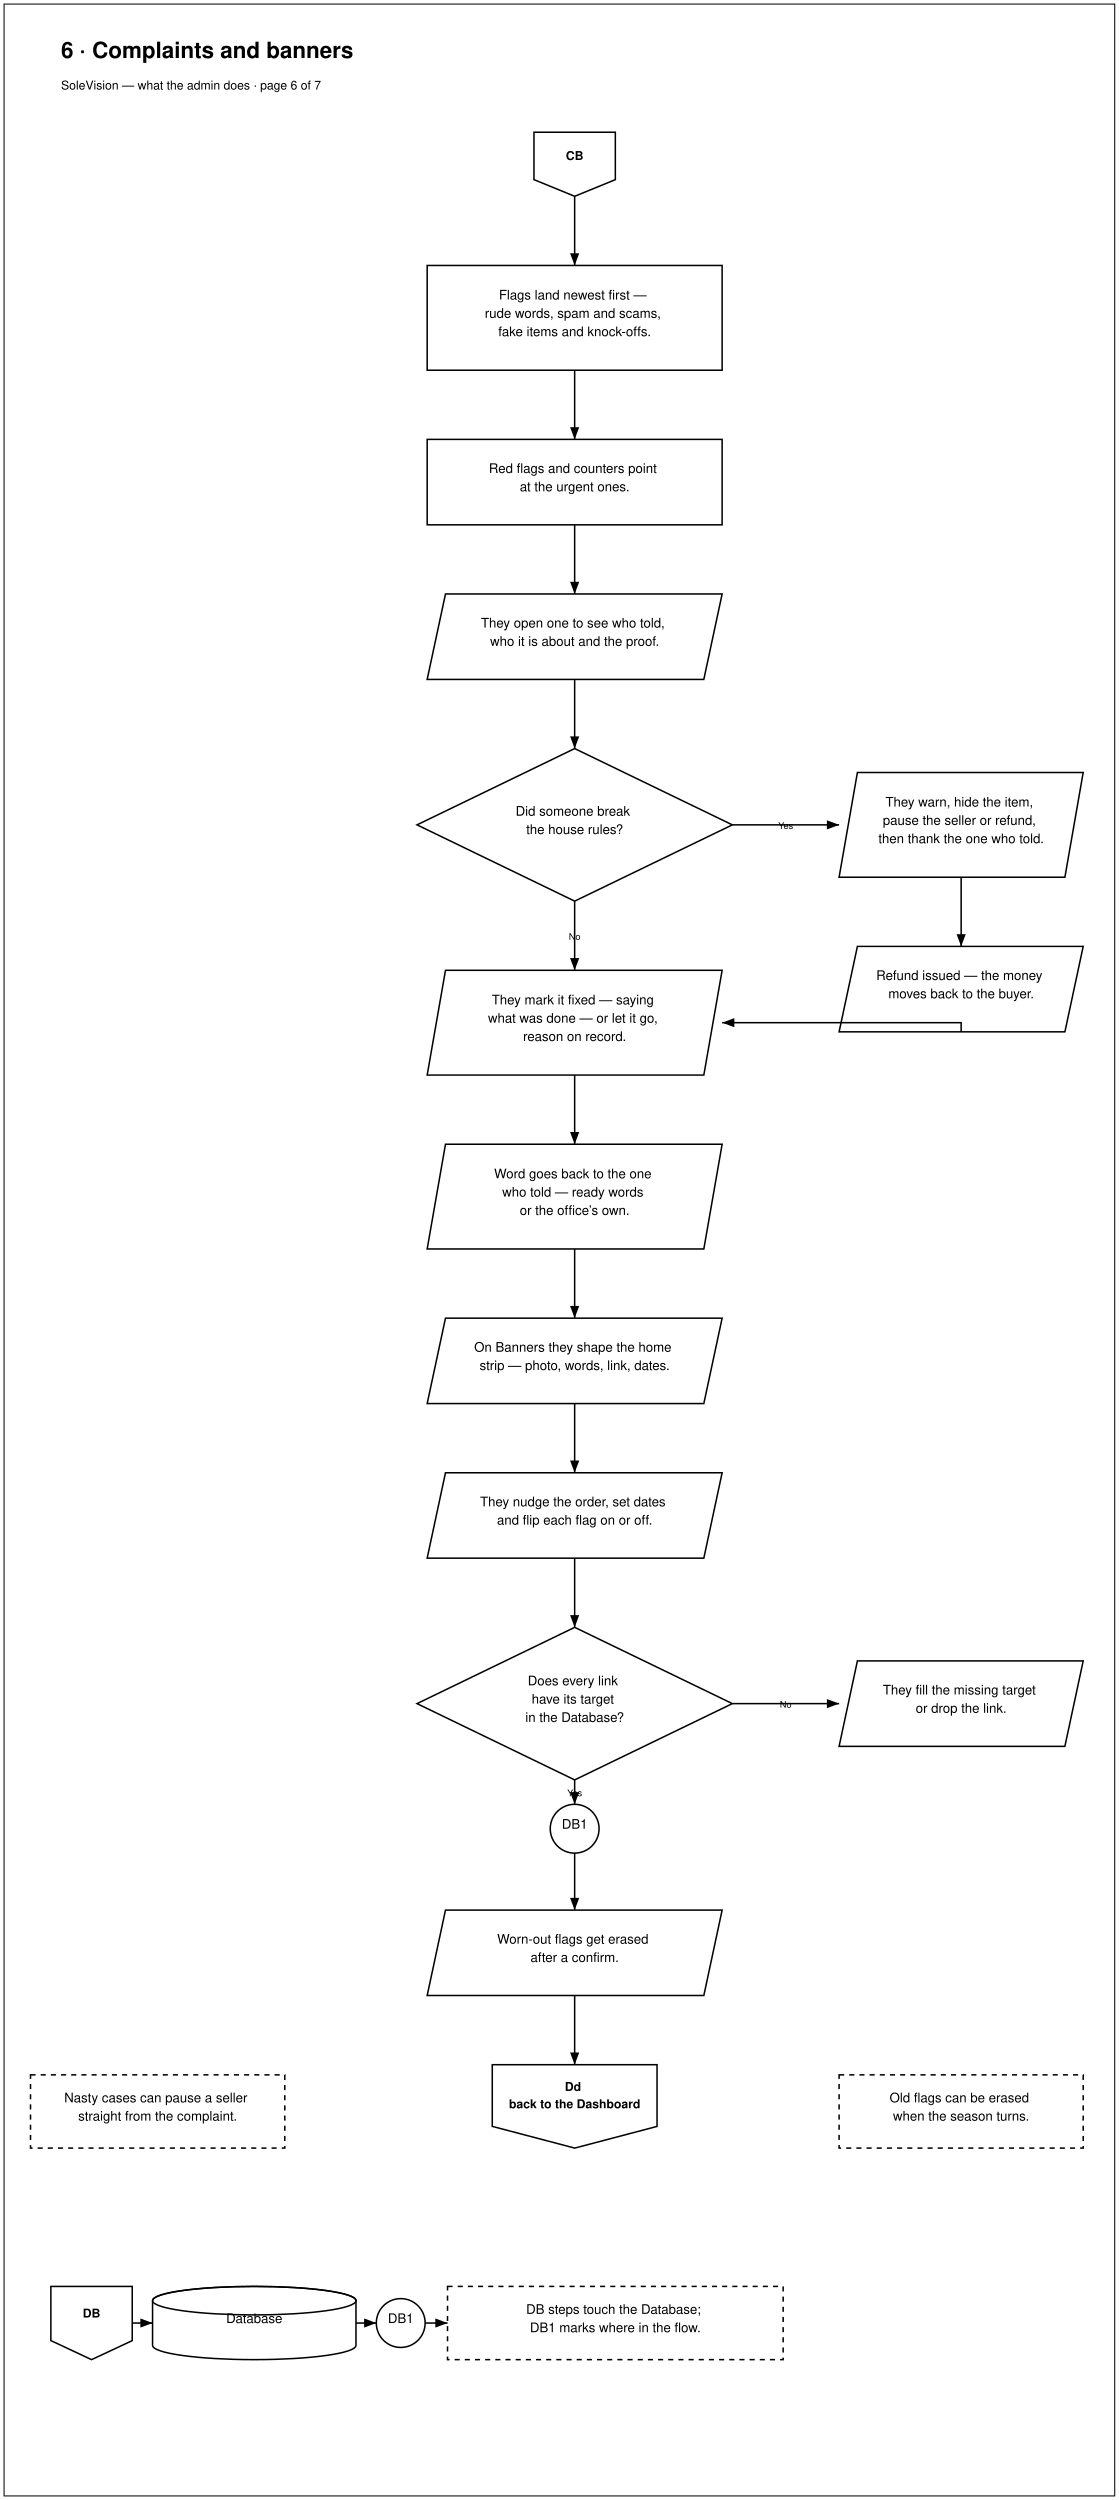
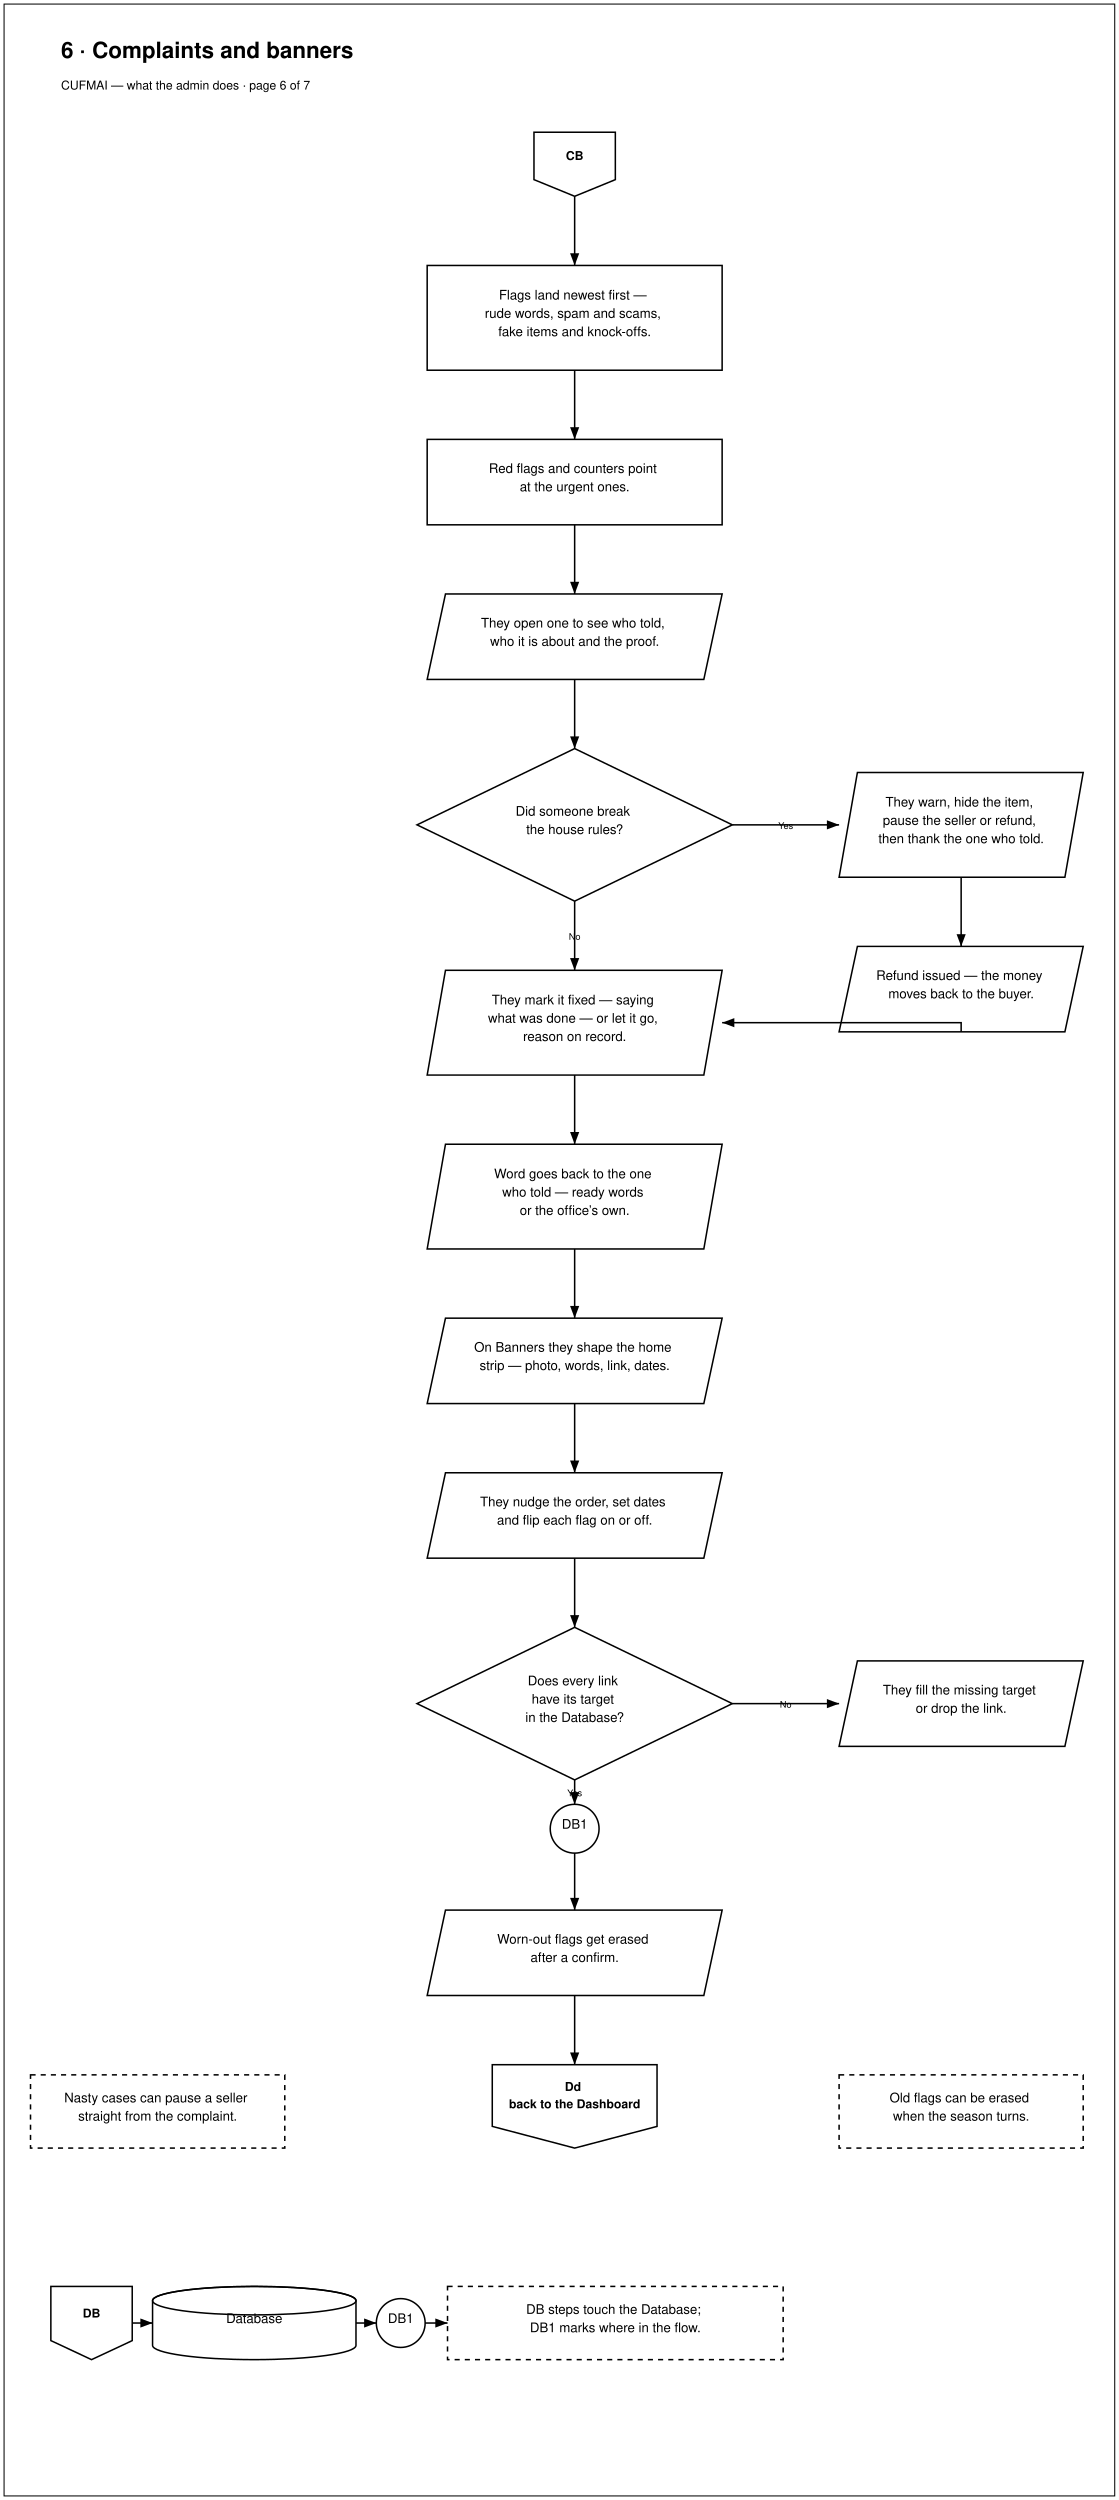
<svg xmlns="http://www.w3.org/2000/svg" width="1100" height="2458" viewBox="0 0 1100 2458">
  <rect x="0" y="0" width="1100" height="2458" fill="#FFFFFF" />
  <defs>
    <marker id="arrow" markerWidth="10" markerHeight="10" refX="8" refY="3" orient="auto" markerUnits="strokeWidth">
      <path d="M0,0 L8,3 L0,6 z" fill="#000000" />
    </marker>
  </defs>
  <rect x="4" y="4" width="1092" height="2450" fill="none" stroke="#000000" stroke-width="1" />
  <text font-family="Helvetica, Arial, sans-serif" font-size="22" font-weight="bold" fill="#000000" text-anchor="start">
    <tspan x="60" y="57.0">6 · Complaints and banners</tspan>
  </text>
  <text font-family="Helvetica, Arial, sans-serif" font-size="12" fill="#000000" text-anchor="start">
-     <tspan x="60" y="88.0">SoleVision — what the admin does · page 6 of 7</tspan>
+     <tspan x="60" y="88.0">CUFMAI — what the admin does · page 6 of 7</tspan>
  </text>
  <polyline points="565.0,193.0 565.0,261.0" fill="none" stroke="#000000" stroke-width="1.5" marker-end="url(#arrow)" />
  <polyline points="565.0,364.0 565.0,432.0" fill="none" stroke="#000000" stroke-width="1.5" marker-end="url(#arrow)" />
  <polyline points="565.0,516.0 565.0,584.0" fill="none" stroke="#000000" stroke-width="1.5" marker-end="url(#arrow)" />
  <polyline points="565.0,668.0 565.0,736.0" fill="none" stroke="#000000" stroke-width="1.5" marker-end="url(#arrow)" />
  <polyline points="720.0,811.0 825.0,811.0" fill="none" stroke="#000000" stroke-width="1.5" marker-end="url(#arrow)" />
  <polyline points="945.0,862.5 945.0,930.5" fill="none" stroke="#000000" stroke-width="1.5" marker-end="url(#arrow)" />
  <polyline points="565.0,886.0 565.0,954.0" fill="none" stroke="#000000" stroke-width="1.5" marker-end="url(#arrow)" />
  <polyline points="945.0,1014.5 945.0,1005.5 710.0,1005.5" fill="none" stroke="#000000" stroke-width="1.5" marker-end="url(#arrow)" />
  <polyline points="565.0,1057.0 565.0,1125.0" fill="none" stroke="#000000" stroke-width="1.5" marker-end="url(#arrow)" />
  <polyline points="565.0,1228.0 565.0,1296.0" fill="none" stroke="#000000" stroke-width="1.5" marker-end="url(#arrow)" />
  <polyline points="565.0,1380.0 565.0,1448.0" fill="none" stroke="#000000" stroke-width="1.5" marker-end="url(#arrow)" />
  <polyline points="565.0,1532.0 565.0,1600.0" fill="none" stroke="#000000" stroke-width="1.5" marker-end="url(#arrow)" />
  <polyline points="565.0,1750.0 565.0,1774.0" fill="none" stroke="#000000" stroke-width="1.5" marker-end="url(#arrow)" />
  <polyline points="720.0,1675.0 825.0,1675.0" fill="none" stroke="#000000" stroke-width="1.5" marker-end="url(#arrow)" />
  <polyline points="565.0,1822.0 565.0,1878.0" fill="none" stroke="#000000" stroke-width="1.5" marker-end="url(#arrow)" />
  <polyline points="565.0,1962.0 565.0,2030.0" fill="none" stroke="#000000" stroke-width="1.5" marker-end="url(#arrow)" />
  <polyline points="130.0,2284.0 150.0,2284.0" fill="none" stroke="#000000" stroke-width="1.5" marker-end="url(#arrow)" />
  <polyline points="350.0,2284.0 370.0,2284.0" fill="none" stroke="#000000" stroke-width="1.5" marker-end="url(#arrow)" />
  <polyline points="418.0,2284.0 440.0,2284.0" fill="none" stroke="#000000" stroke-width="1.5" marker-end="url(#arrow)" />
  <text font-family="Helvetica, Arial, sans-serif" font-size="9" fill="#000000" text-anchor="middle">
    <tspan x="772.5" y="815.0">Yes</tspan>
  </text>
  <text font-family="Helvetica, Arial, sans-serif" font-size="9" fill="#000000" text-anchor="middle">
    <tspan x="565" y="924.0">No</tspan>
  </text>
  <text font-family="Helvetica, Arial, sans-serif" font-size="9" fill="#000000" text-anchor="middle">
    <tspan x="565" y="1766.0">Yes</tspan>
  </text>
  <text font-family="Helvetica, Arial, sans-serif" font-size="9" fill="#000000" text-anchor="middle">
    <tspan x="772.5" y="1679.0">No</tspan>
  </text>
  <polygon points="525,130 605,130 605,176.62 565,193 525,176.62" fill="none" stroke="#000000" stroke-width="1.5" />
  <text font-family="Helvetica, Arial, sans-serif" font-size="12" font-weight="bold" fill="#000000" text-anchor="middle">
    <tspan x="565" y="157.3">CB</tspan>
  </text>
  <rect x="420" y="261" width="290" height="103" rx="0" fill="none" stroke="#000000" stroke-width="1.5" />
  <text font-family="Helvetica, Arial, sans-serif" font-size="13" fill="#000000" text-anchor="middle">
    <tspan x="565" y="294.5">Flags land newest first —</tspan>
    <tspan x="565" y="312.5">rude words, spam and scams,</tspan>
    <tspan x="565" y="330.5">fake items and knock-offs.</tspan>
  </text>
  <rect x="420" y="432" width="290" height="84" rx="0" fill="none" stroke="#000000" stroke-width="1.5" />
  <text font-family="Helvetica, Arial, sans-serif" font-size="13" fill="#000000" text-anchor="middle">
    <tspan x="565" y="465.0">Red flags and counters point</tspan>
    <tspan x="565" y="483.0">at the urgent ones.</tspan>
  </text>
  <polygon points="438,584 710,584 692,668 420,668" fill="none" stroke="#000000" stroke-width="1.5" />
  <text font-family="Helvetica, Arial, sans-serif" font-size="13" fill="#000000" text-anchor="middle">
    <tspan x="565" y="617.0">They open one to see who told,</tspan>
    <tspan x="565" y="635.0">who it is about and the proof.</tspan>
  </text>
  <polygon points="565,736 720,811 565,886 410,811" fill="none" stroke="#000000" stroke-width="1.5" />
  <text font-family="Helvetica, Arial, sans-serif" font-size="13" fill="#000000" text-anchor="middle">
    <tspan x="565" y="802.0">Did someone break</tspan>
    <tspan x="565" y="820.0">the house rules?</tspan>
  </text>
  <polygon points="843,759.5 1065,759.5 1047,862.5 825,862.5" fill="none" stroke="#000000" stroke-width="1.5" />
  <text font-family="Helvetica, Arial, sans-serif" font-size="13" fill="#000000" text-anchor="middle">
    <tspan x="945" y="793.0">They warn, hide the item,</tspan>
    <tspan x="945" y="811.0">pause the seller or refund,</tspan>
    <tspan x="945" y="829.0">then thank the one who told.</tspan>
  </text>
  <polygon points="843,930.5 1065,930.5 1047,1014.5 825,1014.5" fill="none" stroke="#000000" stroke-width="1.5" />
  <text font-family="Helvetica, Arial, sans-serif" font-size="13" fill="#000000" text-anchor="middle">
    <tspan x="945" y="963.5">Refund issued — the money</tspan>
    <tspan x="945" y="981.5">moves back to the buyer.</tspan>
  </text>
  <polygon points="438,954 710,954 692,1057 420,1057" fill="none" stroke="#000000" stroke-width="1.5" />
  <text font-family="Helvetica, Arial, sans-serif" font-size="13" fill="#000000" text-anchor="middle">
    <tspan x="565" y="987.5">They mark it fixed — saying</tspan>
    <tspan x="565" y="1005.5">what was done — or let it go,</tspan>
    <tspan x="565" y="1023.5">reason on record.</tspan>
  </text>
  <polygon points="438,1125 710,1125 692,1228 420,1228" fill="none" stroke="#000000" stroke-width="1.5" />
  <text font-family="Helvetica, Arial, sans-serif" font-size="13" fill="#000000" text-anchor="middle">
    <tspan x="565" y="1158.5">Word goes back to the one</tspan>
    <tspan x="565" y="1176.5">who told — ready words</tspan>
    <tspan x="565" y="1194.5">or the office’s own.</tspan>
  </text>
  <polygon points="438,1296 710,1296 692,1380 420,1380" fill="none" stroke="#000000" stroke-width="1.5" />
  <text font-family="Helvetica, Arial, sans-serif" font-size="13" fill="#000000" text-anchor="middle">
    <tspan x="565" y="1329.0">On Banners they shape the home</tspan>
    <tspan x="565" y="1347.0">strip — photo, words, link, dates.</tspan>
  </text>
  <polygon points="438,1448 710,1448 692,1532 420,1532" fill="none" stroke="#000000" stroke-width="1.5" />
  <text font-family="Helvetica, Arial, sans-serif" font-size="13" fill="#000000" text-anchor="middle">
    <tspan x="565" y="1481.0">They nudge the order, set dates</tspan>
    <tspan x="565" y="1499.0">and flip each flag on or off.</tspan>
  </text>
  <polygon points="565,1600 720,1675 565,1750 410,1675" fill="none" stroke="#000000" stroke-width="1.5" />
  <text font-family="Helvetica, Arial, sans-serif" font-size="13" fill="#000000" text-anchor="middle">
    <tspan x="565" y="1657.0">Does every link</tspan>
    <tspan x="565" y="1675.0">have its target</tspan>
    <tspan x="565" y="1693.0">in the Database?</tspan>
  </text>
  <circle cx="565" cy="1798" r="24" fill="none" stroke="#000000" stroke-width="1.5" />
  <text font-family="Helvetica, Arial, sans-serif" font-size="13" fill="#000000" text-anchor="middle">
    <tspan x="565" y="1798.0">DB1</tspan>
  </text>
  <polygon points="843,1633 1065,1633 1047,1717 825,1717" fill="none" stroke="#000000" stroke-width="1.5" />
  <text font-family="Helvetica, Arial, sans-serif" font-size="13" fill="#000000" text-anchor="middle">
    <tspan x="945" y="1666.0">They fill the missing target</tspan>
    <tspan x="945" y="1684.0">or drop the link.</tspan>
  </text>
  <polygon points="438,1878 710,1878 692,1962 420,1962" fill="none" stroke="#000000" stroke-width="1.5" />
  <text font-family="Helvetica, Arial, sans-serif" font-size="13" fill="#000000" text-anchor="middle">
    <tspan x="565" y="1911.0">Worn-out flags get erased</tspan>
    <tspan x="565" y="1929.0">after a confirm.</tspan>
  </text>
  <polygon points="484,2030 646,2030 646,2090.68 565,2112 484,2090.68" fill="none" stroke="#000000" stroke-width="1.5" />
  <text font-family="Helvetica, Arial, sans-serif" font-size="12" font-weight="bold" fill="#000000" text-anchor="middle">
    <tspan x="565" y="2055.8">Dd</tspan>
    <tspan x="565" y="2072.8">back to the Dashboard</tspan>
  </text>
  <rect x="30" y="2040" width="250" height="72" rx="0" fill="none" stroke="#000000" stroke-width="1.5" stroke-dasharray="5 5" />
  <text font-family="Helvetica, Arial, sans-serif" font-size="13" fill="#000000" text-anchor="middle">
    <tspan x="155" y="2067.0">Nasty cases can pause a seller</tspan>
    <tspan x="155" y="2085.0">straight from the complaint.</tspan>
  </text>
  <rect x="825" y="2040" width="240" height="72" rx="0" fill="none" stroke="#000000" stroke-width="1.5" stroke-dasharray="5 5" />
  <text font-family="Helvetica, Arial, sans-serif" font-size="13" fill="#000000" text-anchor="middle">
    <tspan x="945" y="2067.0">Old flags can be erased</tspan>
    <tspan x="945" y="2085.0">when the season turns.</tspan>
  </text>
  <polygon points="50,2248 130,2248 130,2301.28 90,2320 50,2301.28" fill="none" stroke="#000000" stroke-width="1.5" />
  <text font-family="Helvetica, Arial, sans-serif" font-size="12" font-weight="bold" fill="#000000" text-anchor="middle">
    <tspan x="90" y="2278.6">DB</tspan>
  </text>
  <path d="M150,2262 L150,2306 A100,14 0 0,0 350,2306 L350,2262 A100,14 0 0,0 150,2262 Z" fill="none" stroke="#000000" stroke-width="1.5" />
  <ellipse cx="250" cy="2262" rx="100" ry="14" fill="none" stroke="#000000" stroke-width="1.5" />
  <text font-family="Helvetica, Arial, sans-serif" font-size="13" fill="#000000" text-anchor="middle">
    <tspan x="250" y="2284.0">Database</tspan>
  </text>
  <circle cx="394" cy="2284" r="24" fill="none" stroke="#000000" stroke-width="1.5" />
  <text font-family="Helvetica, Arial, sans-serif" font-size="13" fill="#000000" text-anchor="middle">
    <tspan x="394" y="2284.0">DB1</tspan>
  </text>
  <rect x="440" y="2248" width="330" height="72" rx="0" fill="none" stroke="#000000" stroke-width="1.5" stroke-dasharray="5 5" />
  <text font-family="Helvetica, Arial, sans-serif" font-size="13" fill="#000000" text-anchor="middle">
    <tspan x="605" y="2275.0">DB steps touch the Database;</tspan>
    <tspan x="605" y="2293.0">DB1 marks where in the flow.</tspan>
  </text>
</svg>
